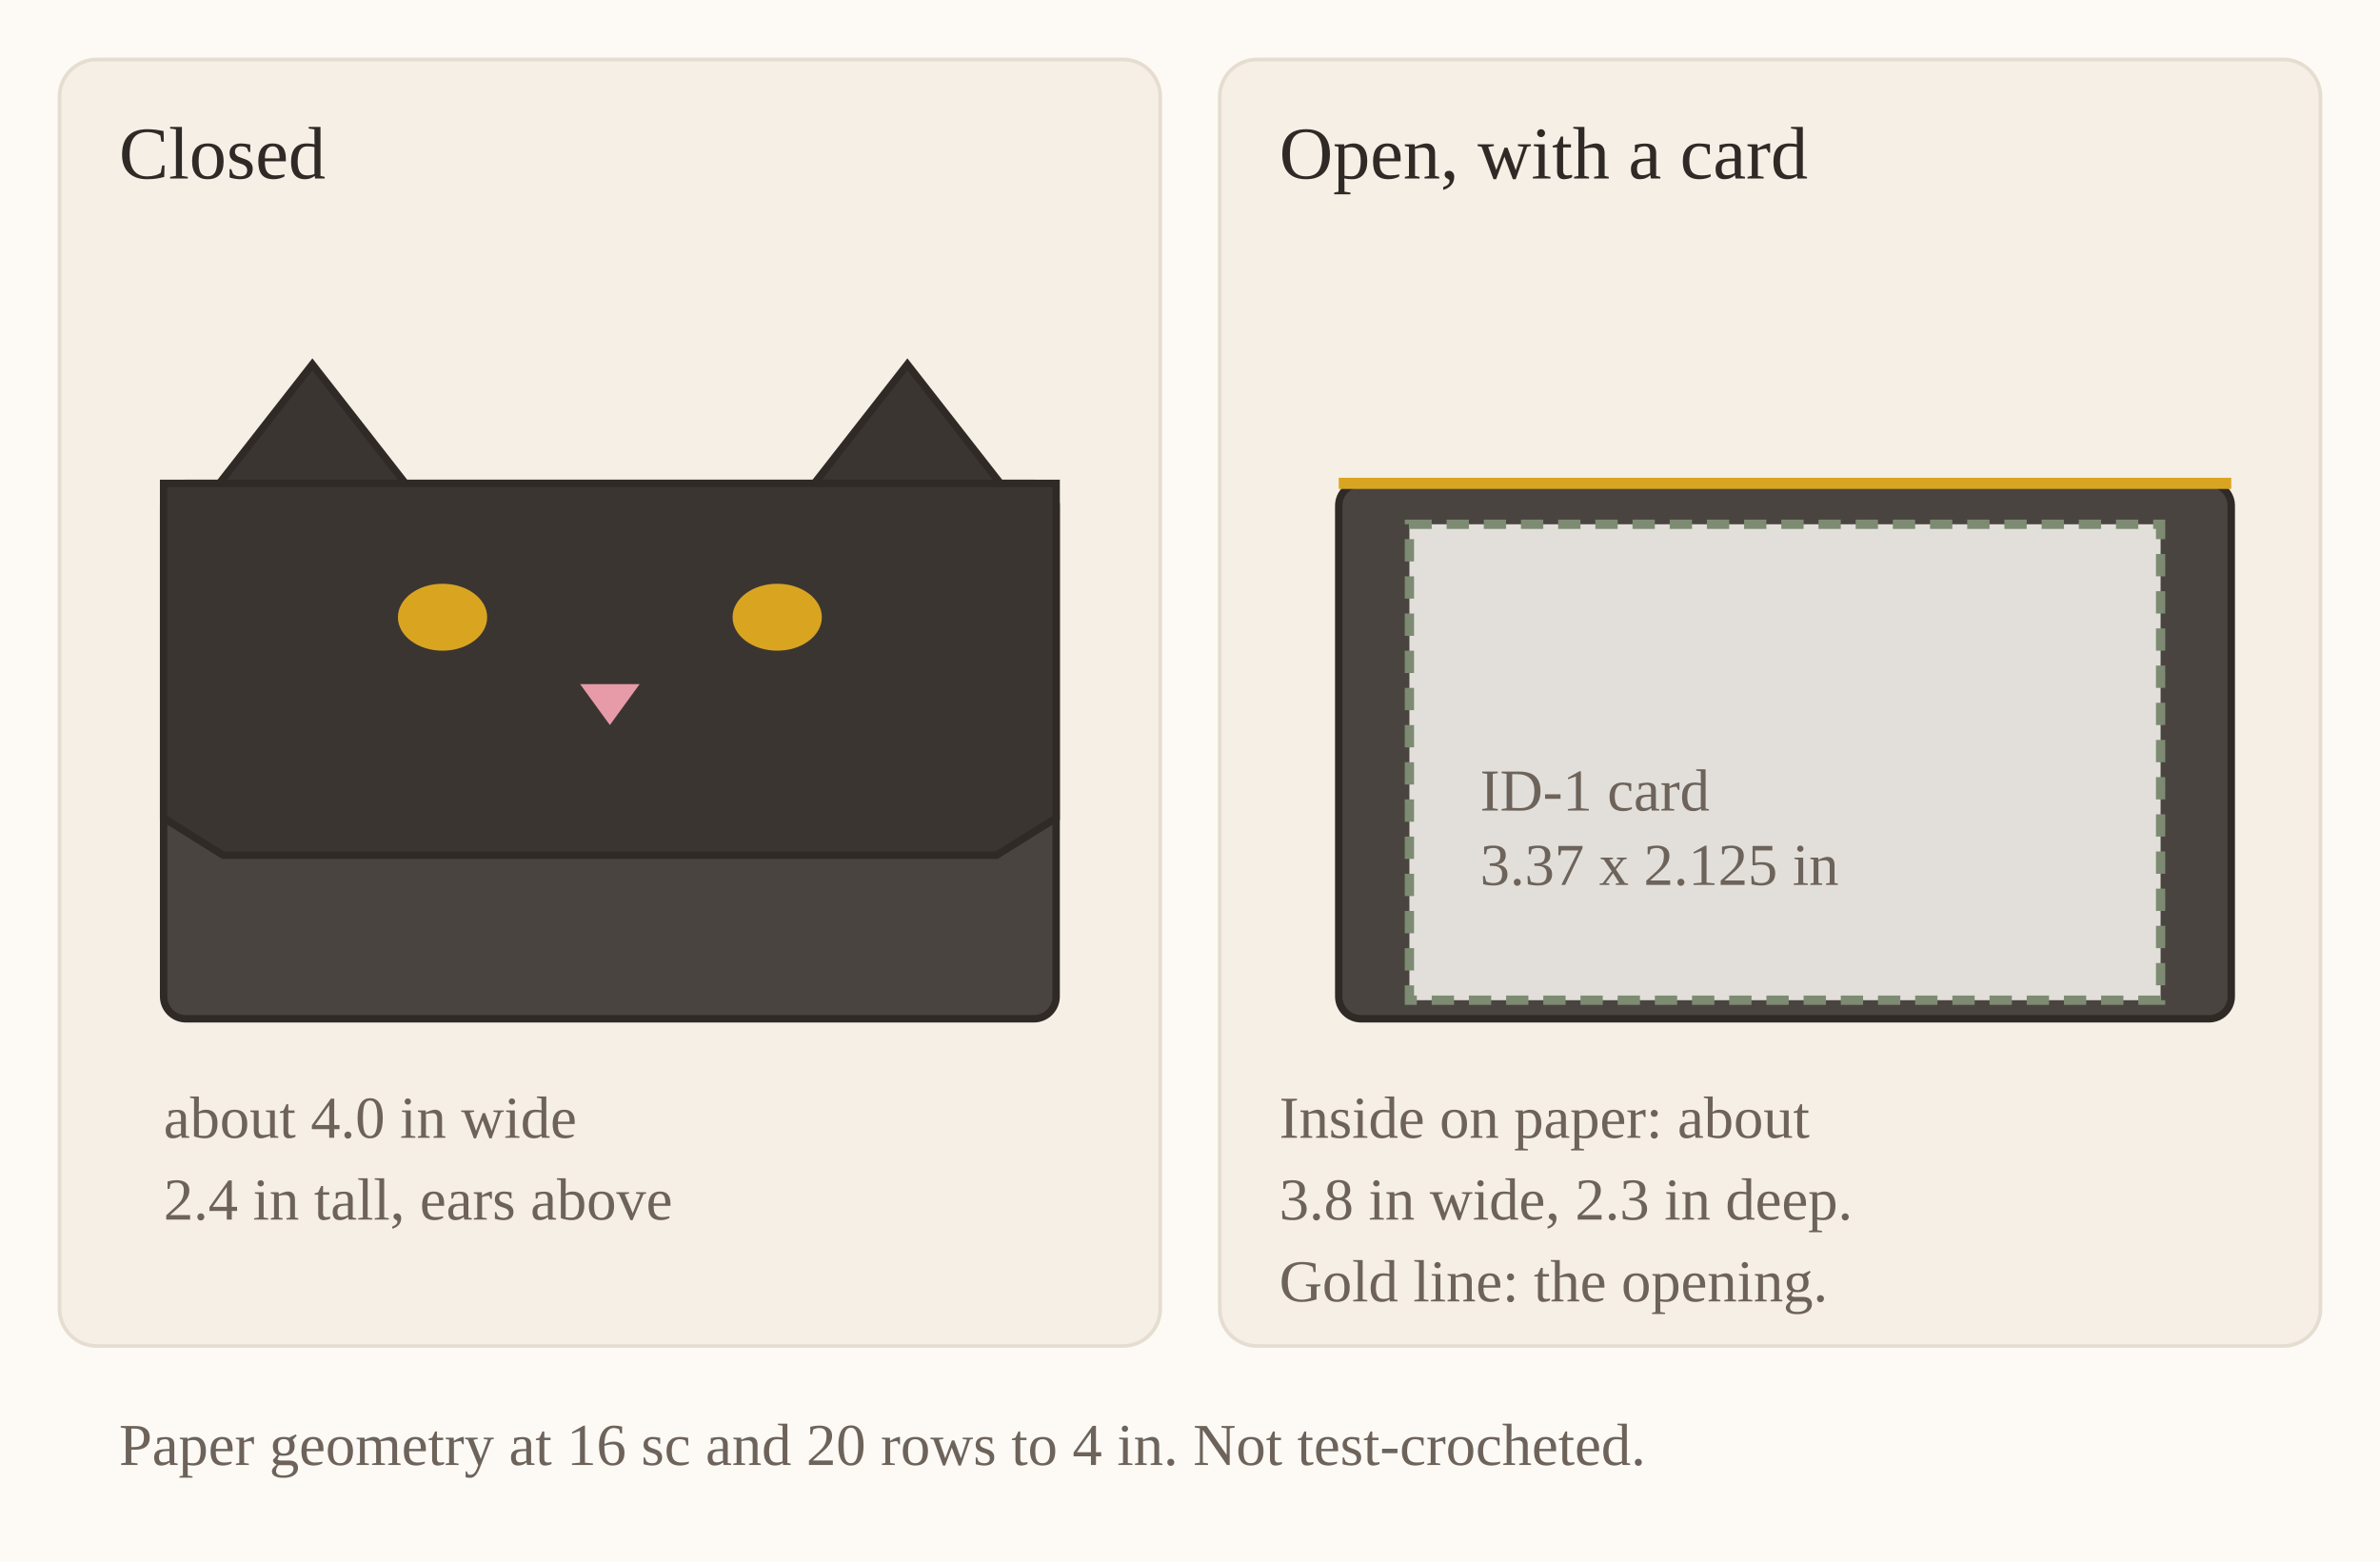
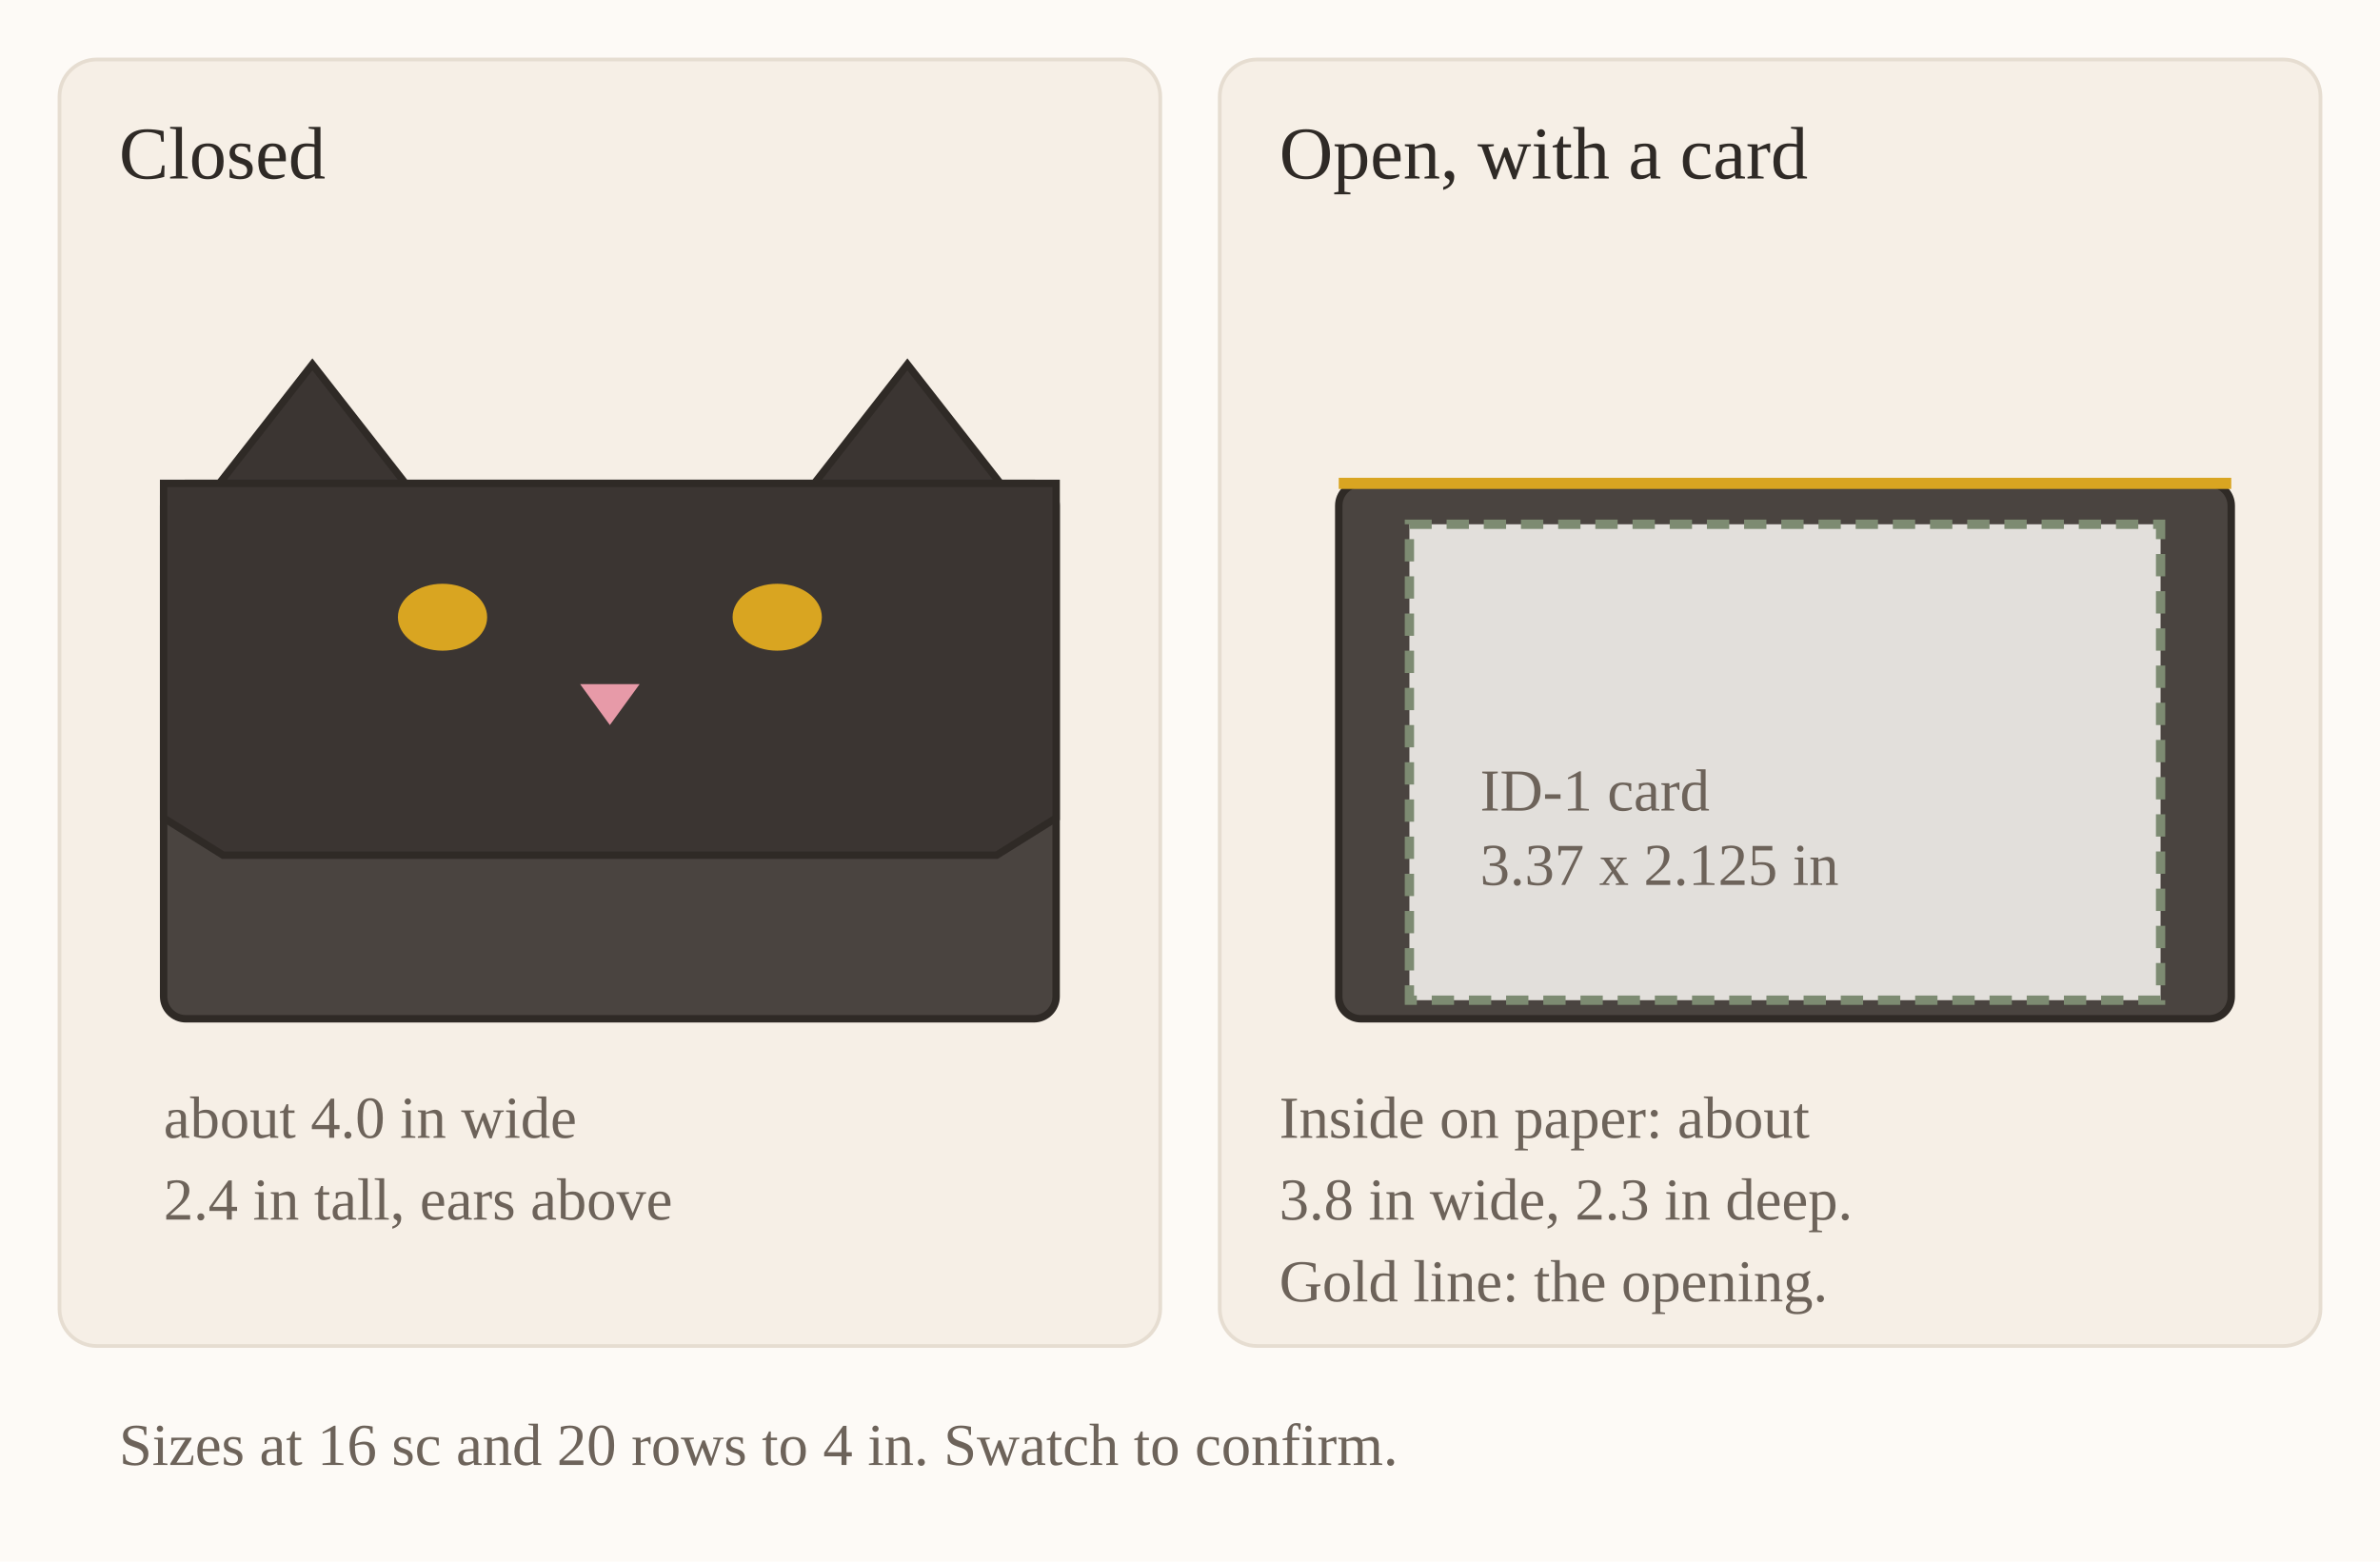
<svg xmlns="http://www.w3.org/2000/svg" viewBox="0 0 640 420" role="img">
  <rect width="640" height="420" fill="#fdfaf6" />
  <style>
  text { font-family: Georgia, "Times New Roman", serif; }
  .label { font-size: 20px; fill: #2f2a26; }
  .soft { font-size: 16px; fill: #6d635a; }
  .panel { fill: #f6efe6; stroke: #e6ddd1; }
  .fab { fill: #4a4440; stroke: #2f2a26; stroke-width: 2; }
  .flap { fill: #3b3532; stroke: #2f2a26; stroke-width: 2; }
  .card { fill: #fdfaf6; fill-opacity: 0.85; stroke: #7d8b72; stroke-width: 2.5; stroke-dasharray: 6 4; }
</style>
  <rect class="panel" x="16" y="16" width="296" height="346" rx="10" />
  <rect class="panel" x="328" y="16" width="296" height="346" rx="10" />
  <text class="label" x="32" y="48">Closed</text>
  <text class="label" x="344" y="48">Open, with a card</text>
  <rect class="fab" x="44" y="130" width="240" height="144" rx="6" />
  <path class="ear" d="M59 130 L84 98 L109 130 Z" fill="#3b3532" stroke="#2f2a26" stroke-width="2" />
  <path d="M219 130 L244 98 L269 130 Z" fill="#3b3532" stroke="#2f2a26" stroke-width="2" />
  <path class="flap" d="M44 130 H284 V220 L268 230 H60 L44 220 Z" />
  <ellipse cx="119" cy="166" rx="12" ry="9" fill="#d9a521" />
  <ellipse cx="209" cy="166" rx="12" ry="9" fill="#d9a521" />
  <path d="M156 184 H172 L164 195 Z" fill="#e79aa8" />
  <text class="soft" x="44" y="306">about 4.0 in wide</text>
  <text class="soft" x="44" y="328">2.4 in tall, ears above</text>
  <rect class="fab" x="360" y="130" width="240" height="144" rx="6" />
  <rect class="card" x="379" y="141" width="202" height="128" />
  <line x1="360" y1="130" x2="600" y2="130" stroke="#d9a521" stroke-width="3" />
  <text class="soft" x="398" y="218">ID-1 card</text>
  <text class="soft" x="398" y="238">3.37 x 2.125 in</text>
  <text class="soft" x="344" y="306">Inside on paper: about</text>
  <text class="soft" x="344" y="328">3.8 in wide, 2.3 in deep.</text>
  <text class="soft" x="344" y="350">Gold line: the opening.</text>
-   <text class="soft" x="32" y="394">Paper geometry at 16 sc and 20 rows to 4 in. Not test-crocheted.</text>
+   <text class="soft" x="32" y="394">Sizes at 16 sc and 20 rows to 4 in. Swatch to confirm.</text>
</svg>
